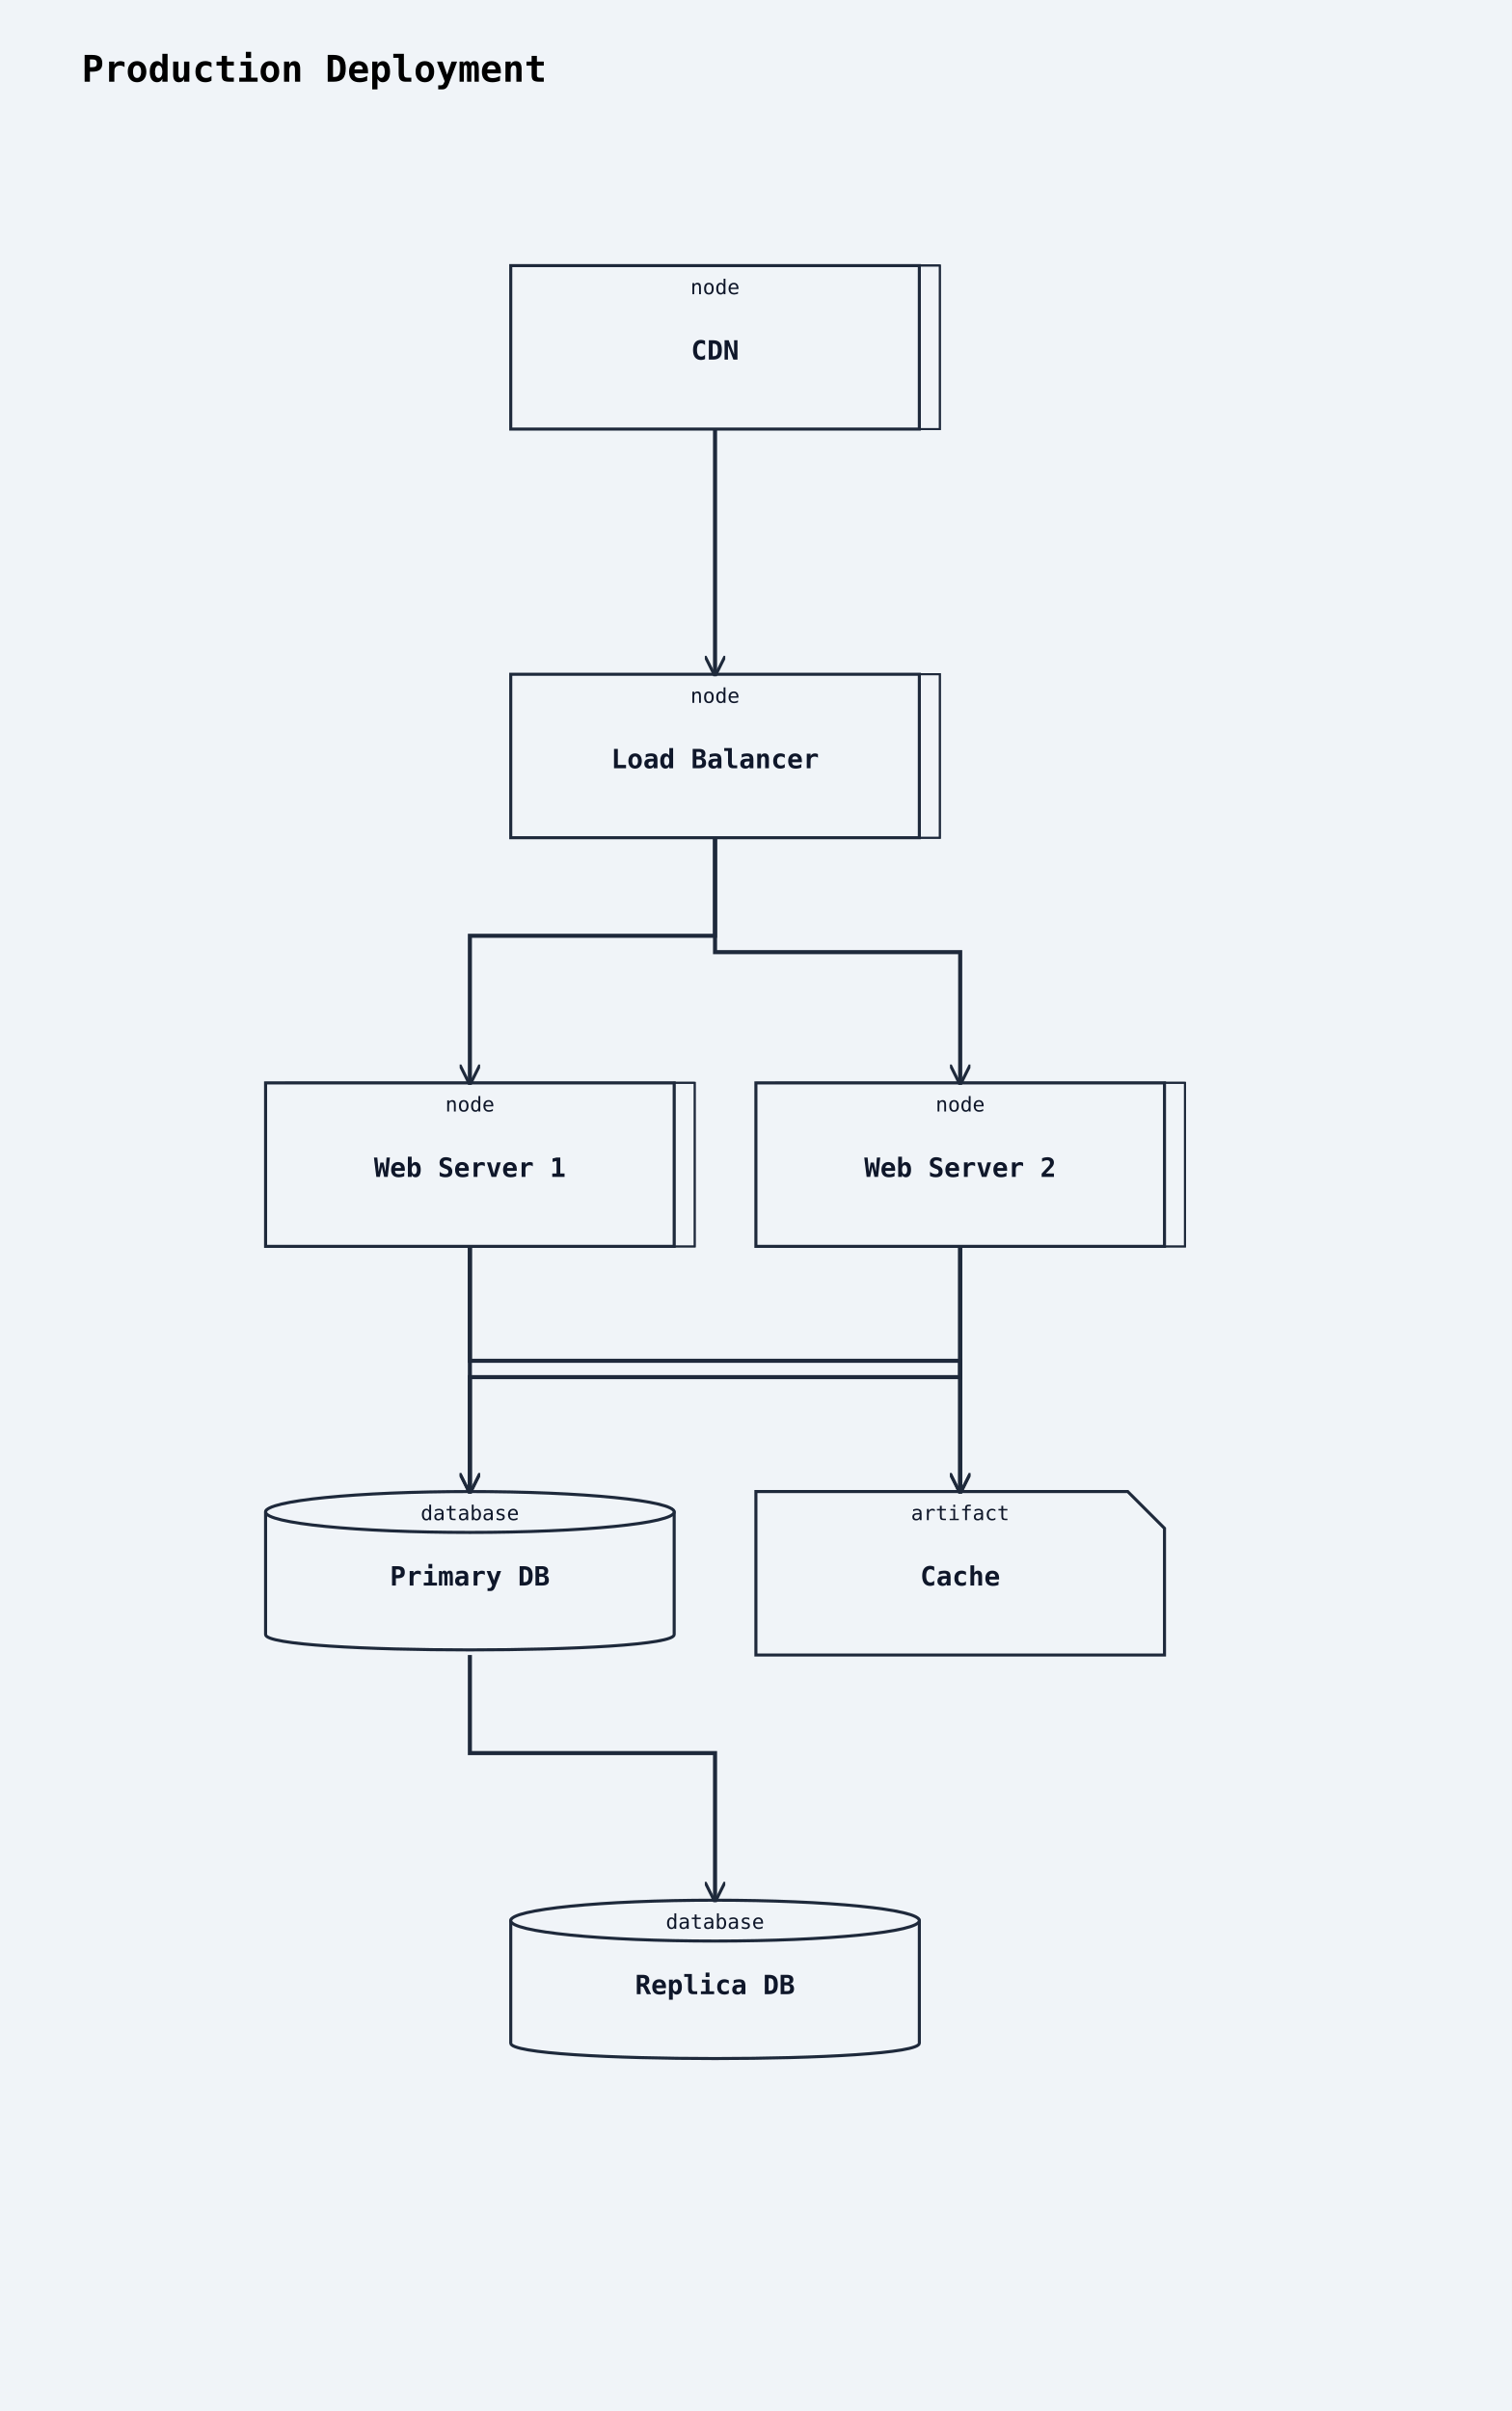
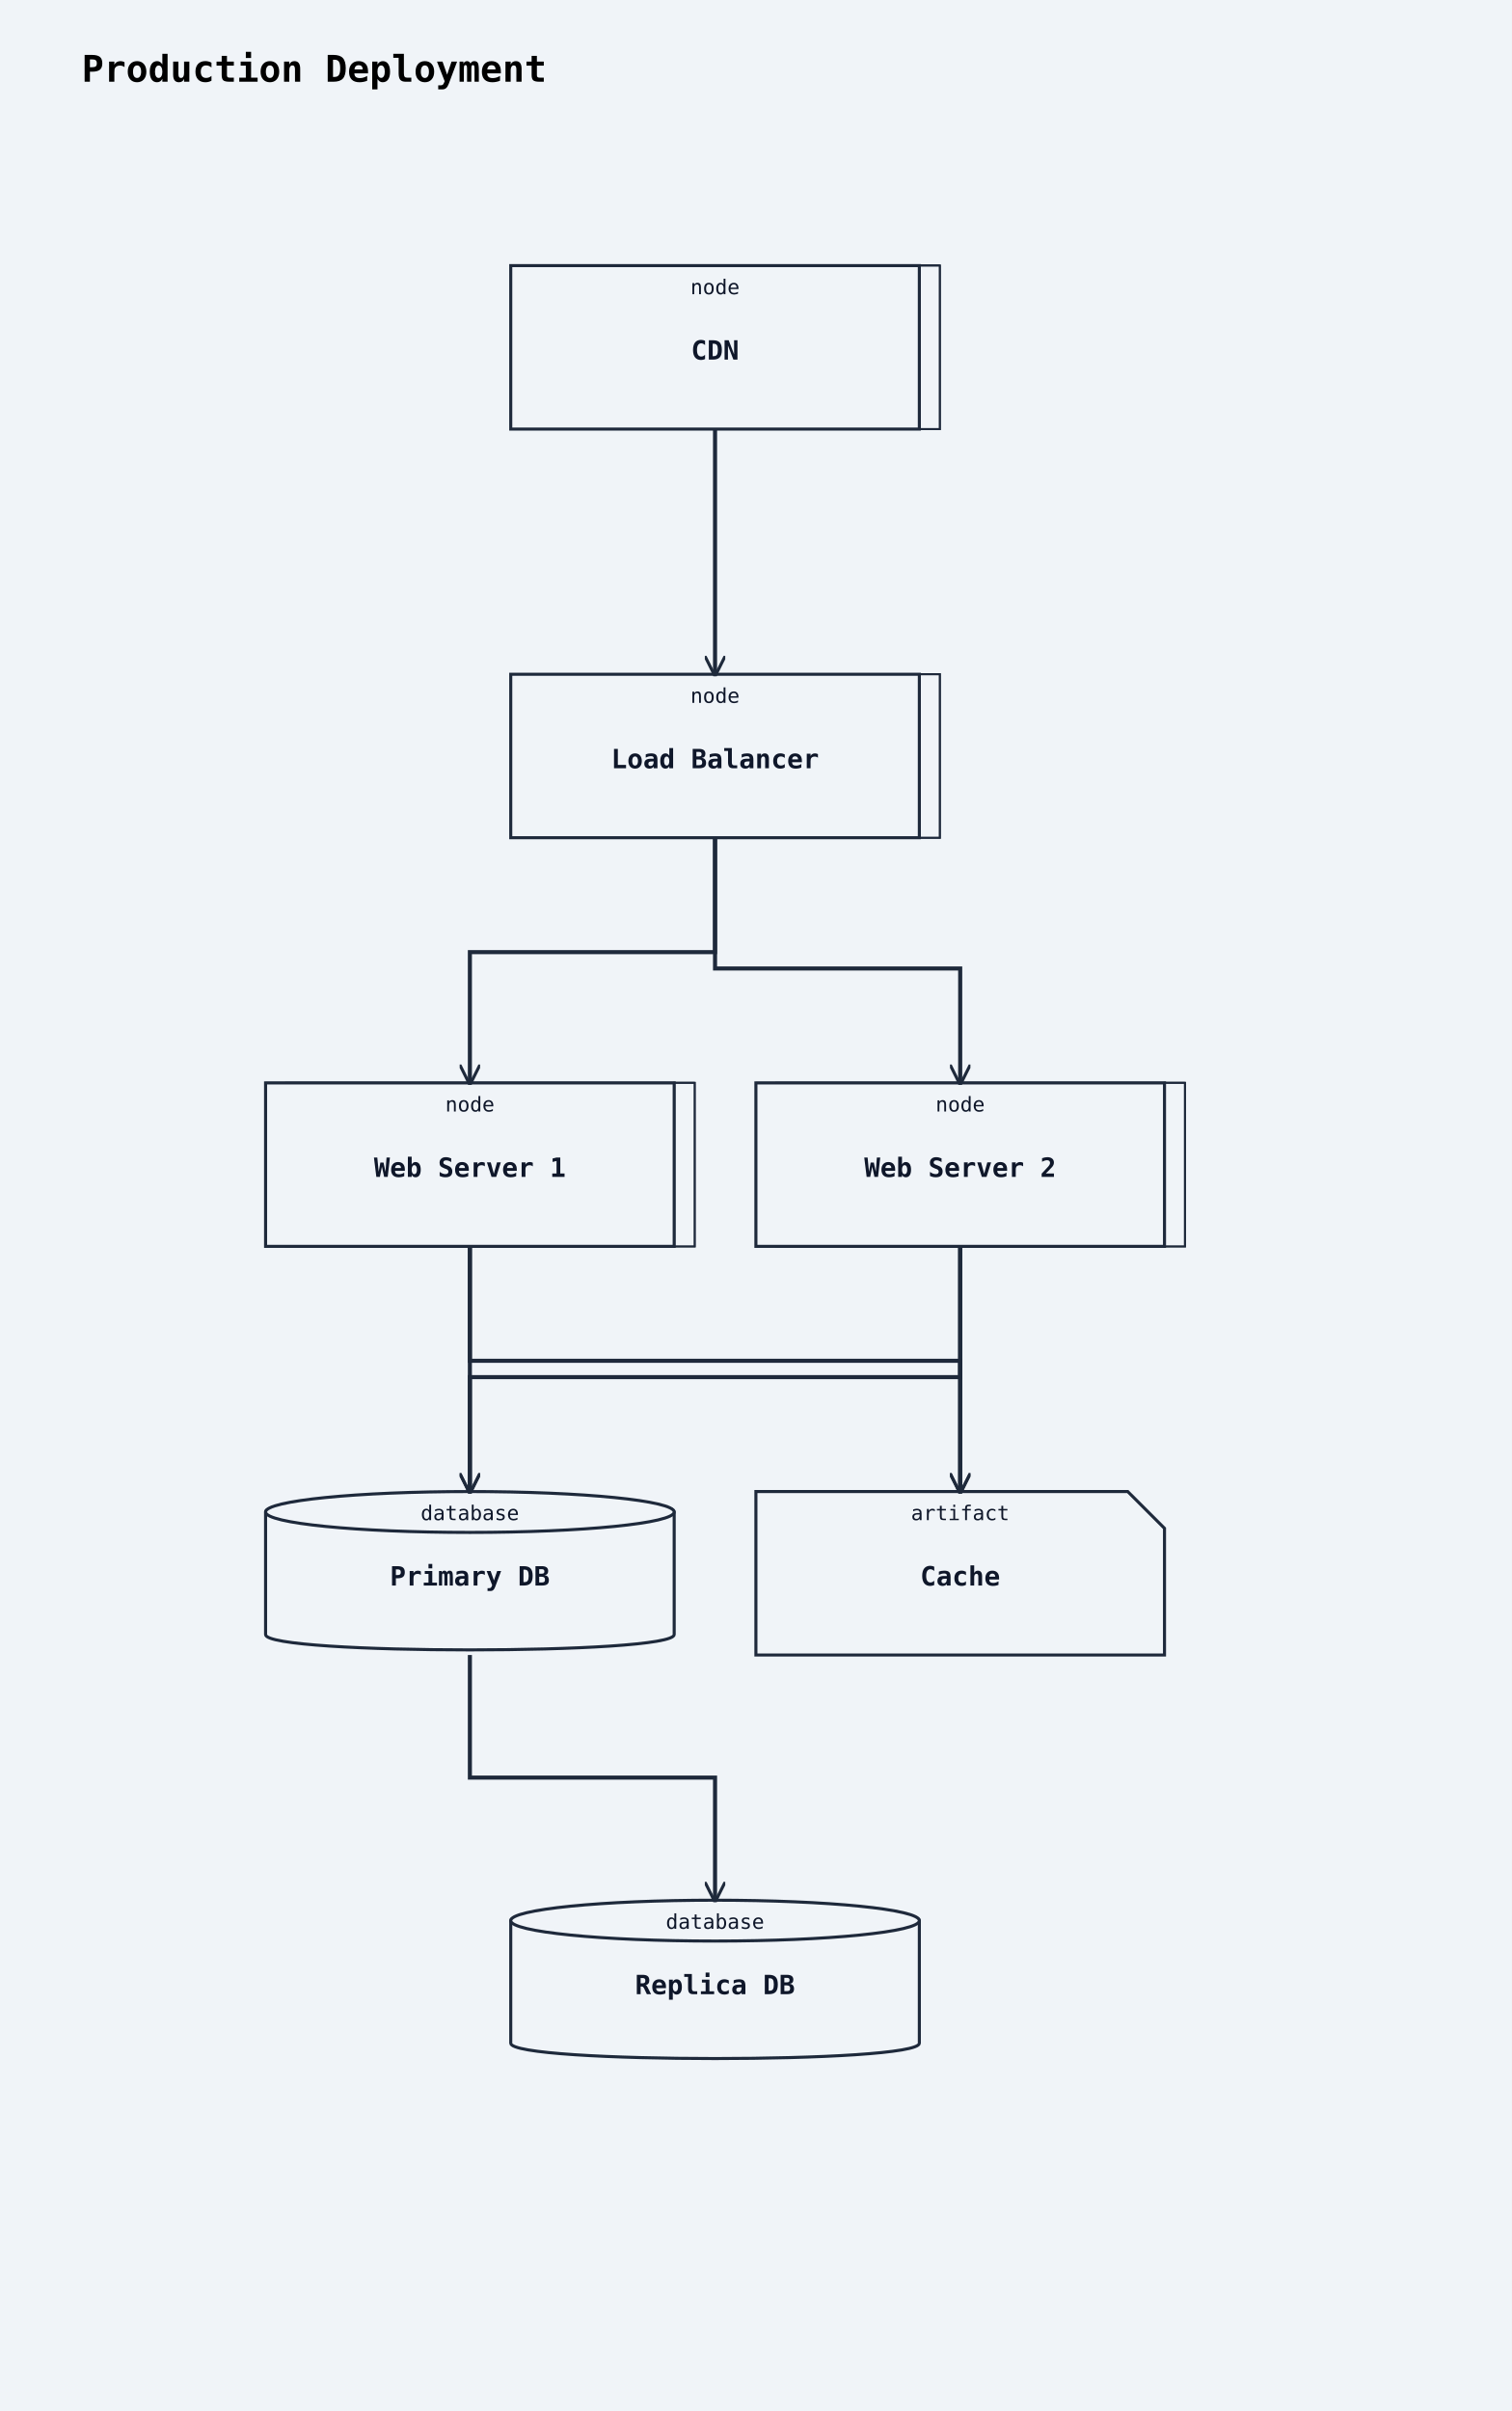
<svg xmlns="http://www.w3.org/2000/svg" width="740" height="1180" viewBox="0 0 740 1180">
  <rect width="100%" height="100%" fill="#f0f4f8" />
  <defs>
    <marker id="arrow-open" viewBox="0 0 10 10" refX="9" refY="5" markerWidth="10" markerHeight="10" markerUnits="userSpaceOnUse" orient="auto-start-reverse">
      <path d="M0,0 L10,5 L0,10" fill="none" stroke="#1e293b" stroke-width="1.5" />
    </marker>
    <marker id="arrow-triangle" viewBox="0 0 12 12" refX="11" refY="6" markerWidth="12" markerHeight="12" markerUnits="userSpaceOnUse" orient="auto-start-reverse">
      <polygon points="0,0 12,6 0,12" fill="#ffffff" stroke="#1e293b" stroke-width="1.5" fill-rule="nonzero" />
    </marker>
    <marker id="arrow-diamond-filled" viewBox="0 0 14 10" refX="13" refY="5" markerWidth="14" markerHeight="10" markerUnits="userSpaceOnUse" orient="auto-start-reverse">
      <path d="M0,5 L7,0 L14,5 L7,10 z" fill="#1e293b" stroke="#1e293b" stroke-width="1" />
    </marker>
    <marker id="arrow-diamond-open" viewBox="0 0 14 10" refX="13" refY="5" markerWidth="14" markerHeight="10" markerUnits="userSpaceOnUse" orient="auto-start-reverse">
      <path d="M0,5 L7,0 L14,5 L7,10 z" fill="#ffffff" stroke="#1e293b" stroke-width="1" />
    </marker>
  </defs>
  <text x="40" y="40" font-family="monospace" font-size="18" font-weight="600">Production Deployment</text>
  <polygon class="uml-node uml-deployment-shape" data-uml-kind="node" points="260,130 460,130 460,210 260,210" fill="#f0f4f8" stroke="#1e293b" stroke-width="1" />
  <polygon points="250,130 260,130 460,130 450,130" fill="#f0f4f8" stroke="#1e293b" stroke-width="1" />
  <polygon points="450,130 460,130 460,210 450,210" fill="#f0f4f8" stroke="#1e293b" stroke-width="1" />
  <rect class="uml-node uml-deployment-shape" data-uml-kind="node" x="250" y="130" width="200" height="80" fill="#f0f4f8" stroke="#1e293b" stroke-width="1.5" />
  <text x="350" y="176" text-anchor="middle" font-family="monospace" font-size="13" font-weight="600" fill="#0f172a">CDN</text>
  <text x="350" y="144" text-anchor="middle" font-family="monospace" font-size="10" fill="#0f172a">node</text>
  <polygon class="uml-node uml-deployment-shape" data-uml-kind="node" points="260,330 460,330 460,410 260,410" fill="#f0f4f8" stroke="#1e293b" stroke-width="1" />
  <polygon points="250,330 260,330 460,330 450,330" fill="#f0f4f8" stroke="#1e293b" stroke-width="1" />
  <polygon points="450,330 460,330 460,410 450,410" fill="#f0f4f8" stroke="#1e293b" stroke-width="1" />
  <rect class="uml-node uml-deployment-shape" data-uml-kind="node" x="250" y="330" width="200" height="80" fill="#f0f4f8" stroke="#1e293b" stroke-width="1.5" />
  <text x="350" y="376" text-anchor="middle" font-family="monospace" font-size="13" font-weight="600" fill="#0f172a">Load Balancer</text>
  <text x="350" y="344" text-anchor="middle" font-family="monospace" font-size="10" fill="#0f172a">node</text>
  <polygon class="uml-node uml-deployment-shape" data-uml-kind="node" points="140,530 340,530 340,610 140,610" fill="#f0f4f8" stroke="#1e293b" stroke-width="1" />
  <polygon points="130,530 140,530 340,530 330,530" fill="#f0f4f8" stroke="#1e293b" stroke-width="1" />
  <polygon points="330,530 340,530 340,610 330,610" fill="#f0f4f8" stroke="#1e293b" stroke-width="1" />
  <rect class="uml-node uml-deployment-shape" data-uml-kind="node" x="130" y="530" width="200" height="80" fill="#f0f4f8" stroke="#1e293b" stroke-width="1.5" />
  <text x="230" y="576" text-anchor="middle" font-family="monospace" font-size="13" font-weight="600" fill="#0f172a">Web Server 1</text>
  <text x="230" y="544" text-anchor="middle" font-family="monospace" font-size="10" fill="#0f172a">node</text>
  <polygon class="uml-node uml-deployment-shape" data-uml-kind="node" points="380,530 580,530 580,610 380,610" fill="#f0f4f8" stroke="#1e293b" stroke-width="1" />
  <polygon points="370,530 380,530 580,530 570,530" fill="#f0f4f8" stroke="#1e293b" stroke-width="1" />
  <polygon points="570,530 580,530 580,610 570,610" fill="#f0f4f8" stroke="#1e293b" stroke-width="1" />
  <rect class="uml-node uml-deployment-shape" data-uml-kind="node" x="370" y="530" width="200" height="80" fill="#f0f4f8" stroke="#1e293b" stroke-width="1.5" />
  <text x="470" y="576" text-anchor="middle" font-family="monospace" font-size="13" font-weight="600" fill="#0f172a">Web Server 2</text>
  <text x="470" y="544" text-anchor="middle" font-family="monospace" font-size="10" fill="#0f172a">node</text>
  <path class="uml-node uml-deployment-shape" data-uml-kind="database" d="M130,740 C130,730 330,730 330,740 L330,800 C330,810 130,810 130,800 Z" fill="#f0f4f8" stroke="#1e293b" stroke-width="1.5" />
  <ellipse cx="230" cy="740" rx="100" ry="10" fill="#f0f4f8" stroke="#1e293b" stroke-width="1.5" />
  <text x="230" y="776" text-anchor="middle" font-family="monospace" font-size="13" font-weight="600" fill="#0f172a">Primary DB</text>
  <text x="230" y="744" text-anchor="middle" font-family="monospace" font-size="10" fill="#0f172a">database</text>
  <path class="uml-node uml-deployment-shape" data-uml-kind="database" d="M250,940 C250,930 450,930 450,940 L450,1000 C450,1010 250,1010 250,1000 Z" fill="#f0f4f8" stroke="#1e293b" stroke-width="1.5" />
  <ellipse cx="350" cy="940" rx="100" ry="10" fill="#f0f4f8" stroke="#1e293b" stroke-width="1.5" />
  <text x="350" y="976" text-anchor="middle" font-family="monospace" font-size="13" font-weight="600" fill="#0f172a">Replica DB</text>
  <text x="350" y="944" text-anchor="middle" font-family="monospace" font-size="10" fill="#0f172a">database</text>
  <path class="uml-node uml-deployment-shape" data-uml-kind="artifact" d="M370,730 H552 L570 748 V810 H370 Z" fill="#f0f4f8" stroke="#1e293b" stroke-width="1.5" />
  <text x="470" y="776" text-anchor="middle" font-family="monospace" font-size="13" font-weight="600" fill="#0f172a">Cache</text>
  <text x="470" y="744" text-anchor="middle" font-family="monospace" font-size="10" fill="#0f172a">artifact</text>
-   <polyline class="uml-relation" data-uml-from="CDN" data-uml-to="LB" data-uml-arrow="--&gt;" points="350,210 350,258 350,330" fill="none" stroke="#1e293b" stroke-width="2" marker-end="url(#arrow-open)" />
-   <polyline class="uml-relation" data-uml-from="LB" data-uml-to="WS1" data-uml-arrow="--&gt;" points="350,410 350,458 230,458 230,530" fill="none" stroke="#1e293b" stroke-width="2" marker-end="url(#arrow-open)" />
-   <polyline class="uml-relation" data-uml-from="LB" data-uml-to="WS2" data-uml-arrow="--&gt;" points="350,410 350,466 470,466 470,530" fill="none" stroke="#1e293b" stroke-width="2" marker-end="url(#arrow-open)" />
+   <polyline class="uml-relation" data-uml-from="CDN" data-uml-to="LB" data-uml-arrow="--&gt;" points="350,210 350,270 350,330" fill="none" stroke="#1e293b" stroke-width="2" marker-end="url(#arrow-open)" />
+   <polyline class="uml-relation" data-uml-from="LB" data-uml-to="WS1" data-uml-arrow="--&gt;" points="350,410 350,466 230,466 230,530" fill="none" stroke="#1e293b" stroke-width="2" marker-end="url(#arrow-open)" />
+   <polyline class="uml-relation" data-uml-from="LB" data-uml-to="WS2" data-uml-arrow="--&gt;" points="350,410 350,474 470,474 470,530" fill="none" stroke="#1e293b" stroke-width="2" marker-end="url(#arrow-open)" />
  <polyline class="uml-relation" data-uml-from="WS1" data-uml-to="PDB" data-uml-arrow="--&gt;" points="230,610 230,658 230,730" fill="none" stroke="#1e293b" stroke-width="2" marker-end="url(#arrow-open)" />
  <polyline class="uml-relation" data-uml-from="WS2" data-uml-to="PDB" data-uml-arrow="--&gt;" points="470,610 470,674 230,674 230,730" fill="none" stroke="#1e293b" stroke-width="2" marker-end="url(#arrow-open)" />
  <polyline class="uml-relation" data-uml-from="WS1" data-uml-to="Cache" data-uml-arrow="--&gt;" points="230,610 230,666 470,666 470,730" fill="none" stroke="#1e293b" stroke-width="2" marker-end="url(#arrow-open)" />
  <polyline class="uml-relation" data-uml-from="WS2" data-uml-to="Cache" data-uml-arrow="--&gt;" points="470,610 470,682 470,730" fill="none" stroke="#1e293b" stroke-width="2" marker-end="url(#arrow-open)" />
-   <polyline class="uml-relation" data-uml-from="PDB" data-uml-to="RDB" data-uml-arrow="--&gt;" points="230,810 230,858 350,858 350,930" fill="none" stroke="#1e293b" stroke-width="2" marker-end="url(#arrow-open)" />
+   <polyline class="uml-relation" data-uml-from="PDB" data-uml-to="RDB" data-uml-arrow="--&gt;" points="230,810 230,870 350,870 350,930" fill="none" stroke="#1e293b" stroke-width="2" marker-end="url(#arrow-open)" />
</svg>
